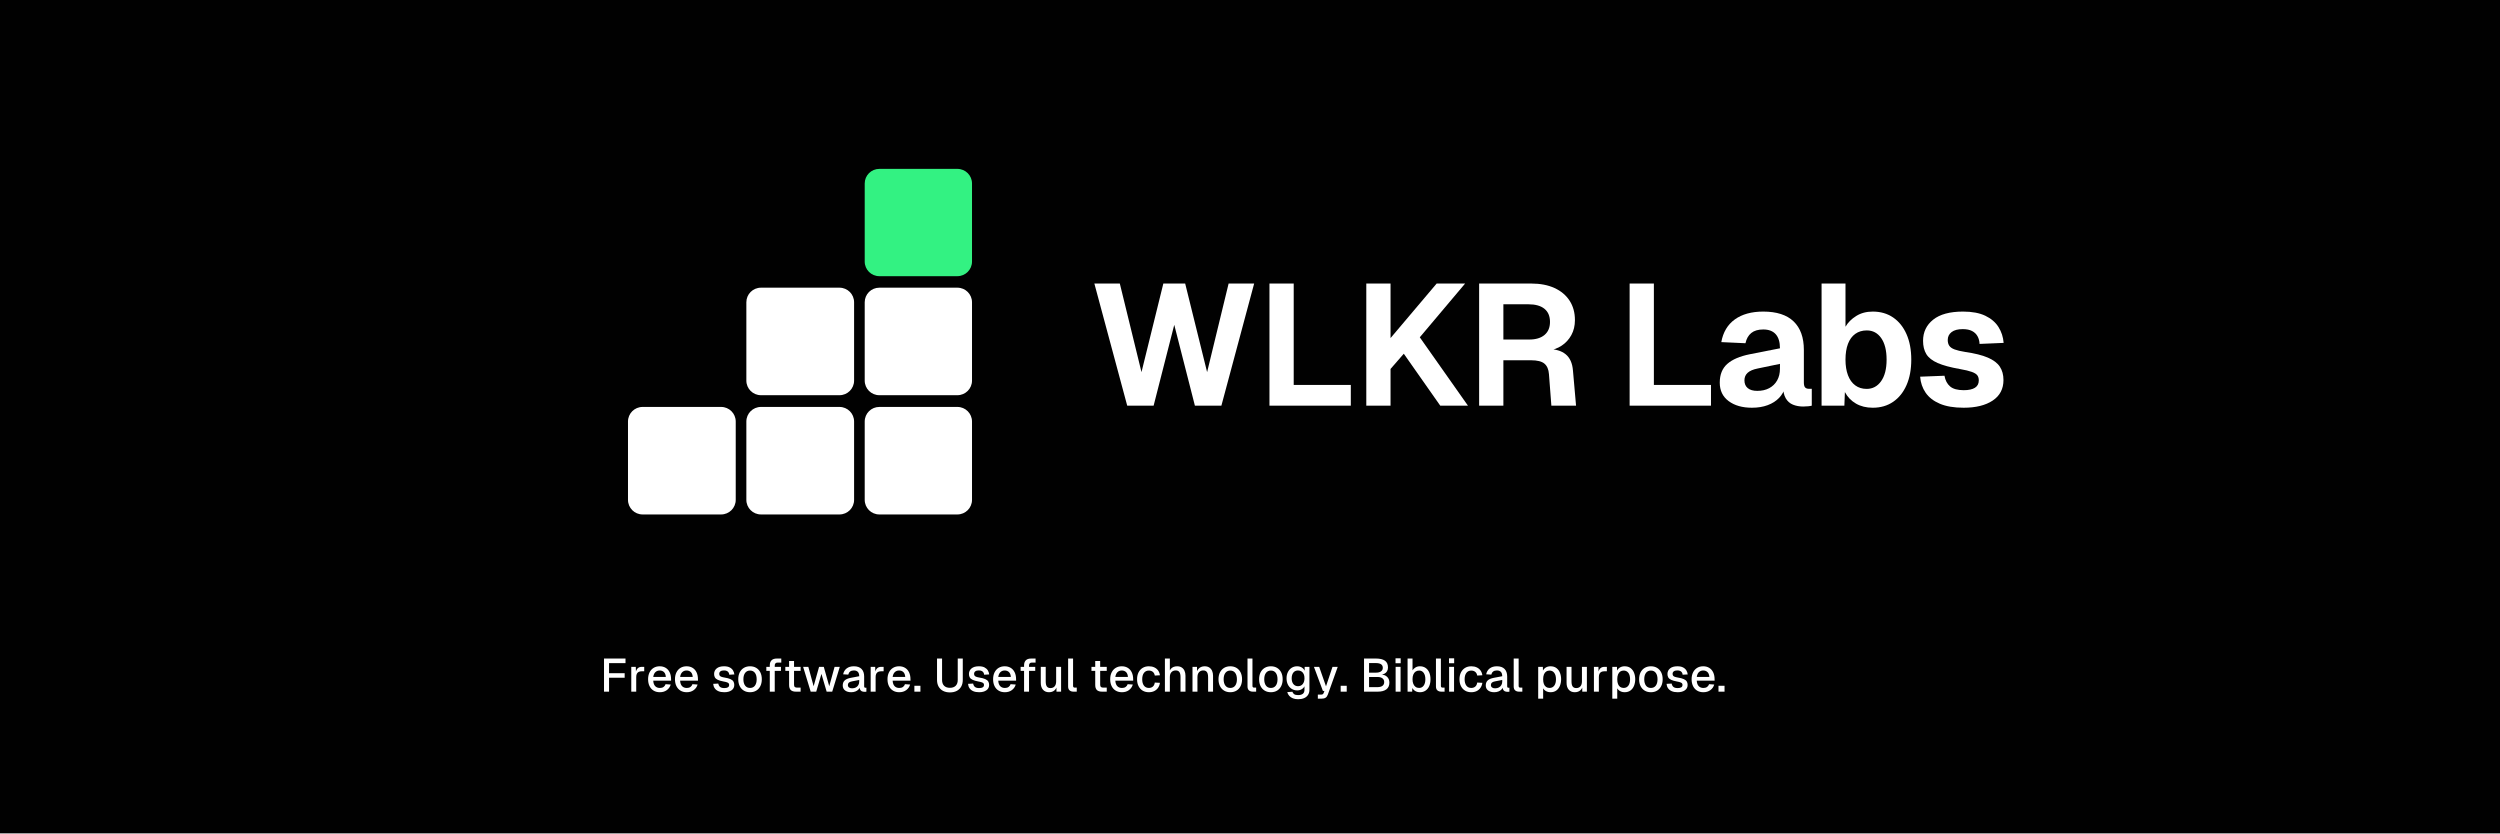
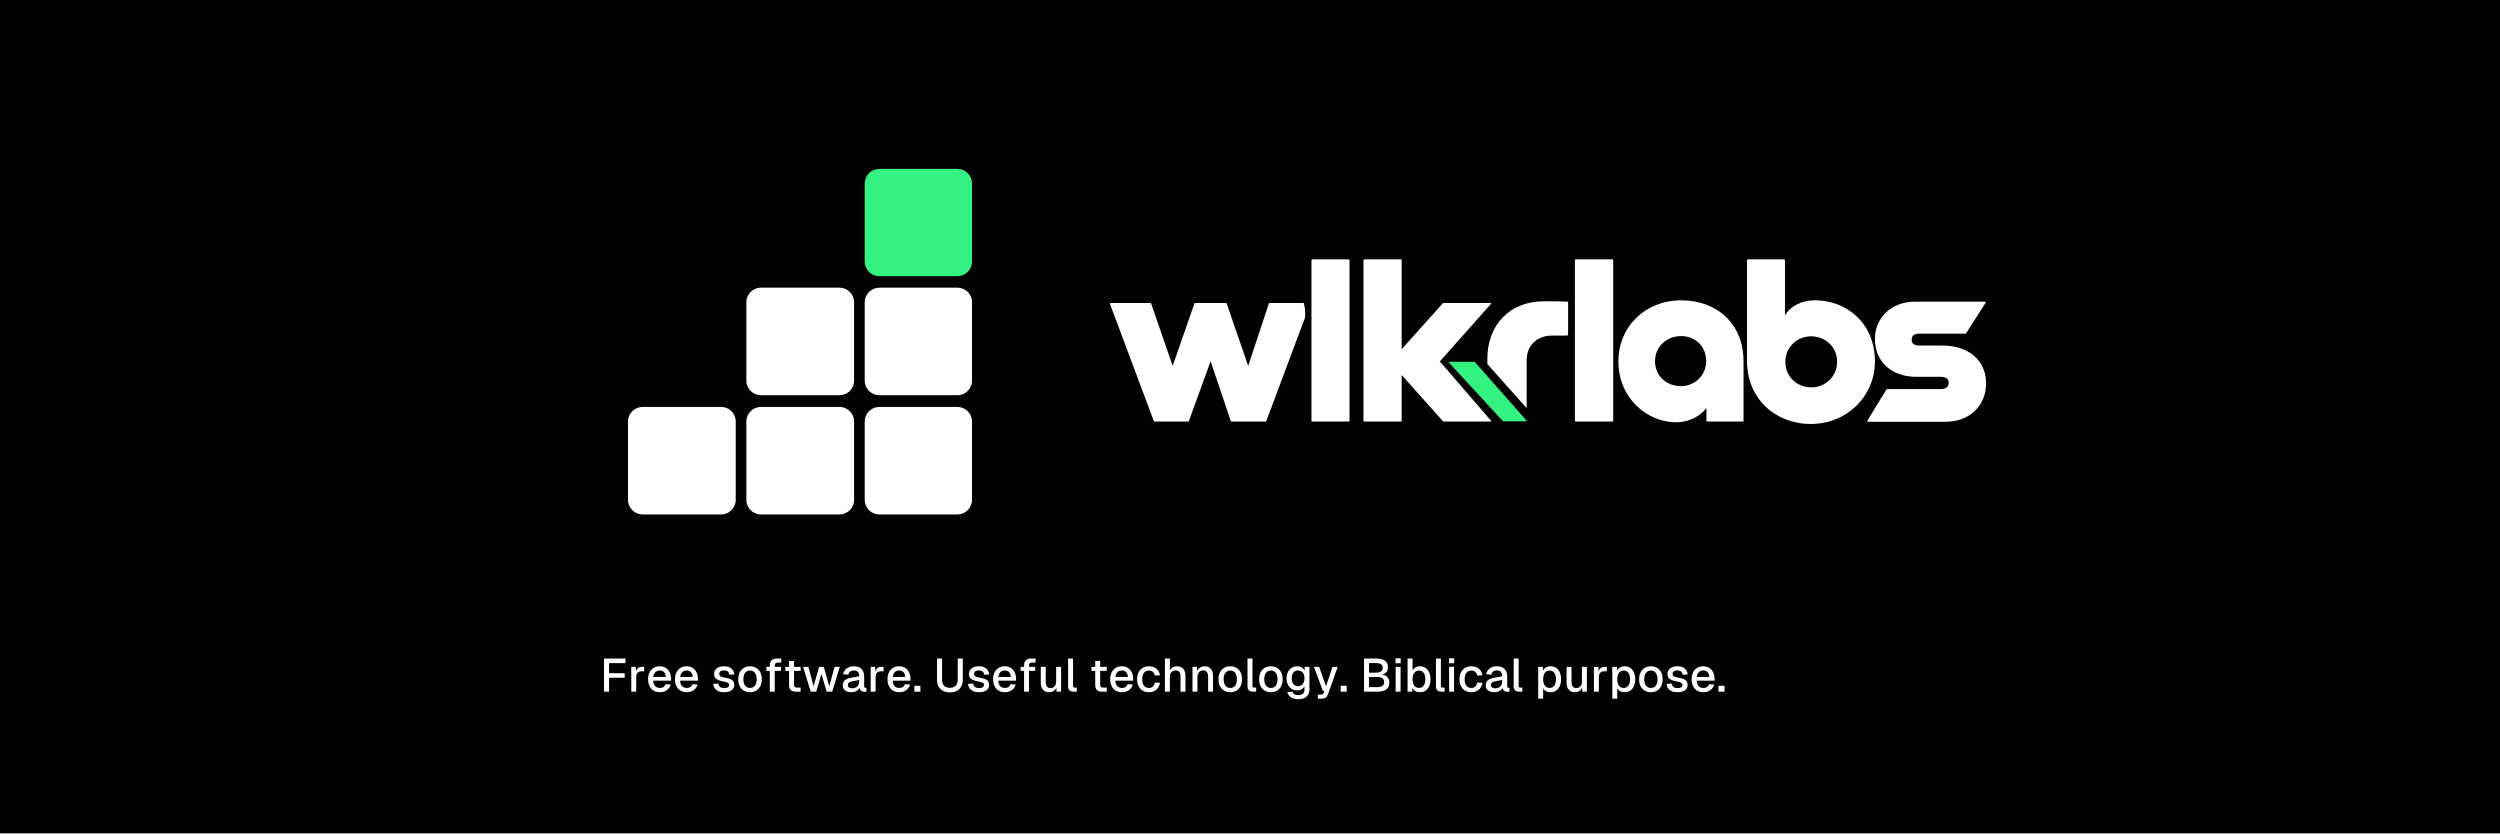
<svg xmlns="http://www.w3.org/2000/svg" width="1500" height="500" viewBox="0 0 1500 500" role="img" aria-label="WLKR Labs">
  <rect x="0" y="0" width="1500" height="500" rx="0" fill="#010101" />
  <g transform="translate(360 85) scale(0.265487)">
    <g transform="translate(53.25 51)">
      <rect x="545" y="10.5" width="242.5" height="242.5" rx="33" fill="#33F282" />
      <rect x="277.5" y="279" width="243.5" height="243" rx="33" fill="#FFFFFF" />
      <rect x="545" y="279" width="242.5" height="243" rx="33" fill="#FFFFFF" />
      <rect x="10" y="548.5" width="243.5" height="243" rx="33" fill="#FFFFFF" />
      <rect x="277.5" y="548.5" width="243.5" height="243" rx="33" fill="#FFFFFF" />
      <rect x="545" y="548.5" width="242.5" height="243" rx="33" fill="#FFFFFF" />
    </g>
  </g>
-   <g transform="translate(652.8 243.4)">
-     <g aria-label="WLKR Labs" fill="#FFFFFF" transform="translate(0 0) scale(0.1032 -0.1032)">
-       <path transform="translate(0 0)" d="M228 0 37 710H185L311 195L438 710H565L692.5 195L817.5 710H966L775.5 0H621.5L501.5 470L381.5 0Z" />
-       <path transform="translate(978 0)" d="M77 0V710H218V40.5L140.5 120.5H550V0Z" />
-       <path transform="translate(1541 0)" d="M77 0V710H218V393L486 710H651.5L388 397.5L668 0H507L295 302L218 213.5V0Z" />
-       <path transform="translate(2197 0)" d="M77 0V710H381Q458.5 710 515.25 684.0Q572 658 603.0 610.25Q634 562.5 634 497.5Q634 448.5 613.25 410.5Q592.5 372.5 557.0 349.0Q521.5 325.5 477 320L473 329.5Q543 329.5 580.25 298.75Q617.5 268 622.5 204.5L640.5 0H497L483 183Q480 224.5 456.75 244.25Q433.5 264 378.5 264H218V0ZM218 384.5H368.5Q425.5 384.5 457.25 411.25Q489 438 489 487Q489 537 456.75 563.25Q424.5 589.5 363 589.5H218Z" />
-       <path transform="translate(3072 0)" d="M77 0V710H218V40.5L140.5 120.5H550V0Z" />
-       <path transform="translate(3635 0)" d="M225 -12Q141.5 -12 89.75 26.5Q38 65 38 134Q38 204 81.75 242.75Q125.5 281.5 213 299L388 333.5Q388 388 363.25 415.5Q338.5 443 291 443Q246.5 443 221.25 422.5Q196 402 187.5 363L47 369.5Q62.5 456 125.75 501.5Q189 547 291 547Q408 547 467.5 489.75Q527 432.5 527 324V135.5Q527 113.5 534.5 105.75Q542 98 557 98H573V0Q566.5 -2 552.0 -3.5Q537.5 -5 523 -5Q490.5 -5 463.75 5.75Q437 16.5 421.5 43.0Q406 69.5 406 117L418 108Q409 72.5 383.0 45.25Q357 18 316.75 3.0Q276.5 -12 225 -12ZM256 86Q296 86 325.5 101.75Q355 117.5 371.5 146.5Q388 175.5 388 215V243L258 216Q218.5 208 200.0 191.0Q181.5 174 181.5 147Q181.5 118 200.75 102.0Q220 86 256 86Z" />
-       <path transform="translate(4197 0)" d="M365.5 -12Q309.5 -12 268.0 12.0Q226.5 36 203.5 79L200.5 0H68V710H207V459Q228.5 496 269.5 521.5Q310.5 547 365.5 547Q434 547 484.25 512.5Q534.5 478 562.0 415.25Q589.5 352.5 589.5 267.5Q589.5 182.5 562.0 119.75Q534.5 57 484.25 22.5Q434 -12 365.5 -12ZM330 97.5Q382.5 97.5 414.25 142.5Q446 187.5 446 267.5Q446 348 414.75 392.75Q383.5 437.5 331 437.5Q292 437.5 264.0 417.5Q236 397.5 221.5 359.5Q207 321.5 207 267.5Q207 215 221.5 176.75Q236 138.5 263.75 118.0Q291.5 97.5 330 97.5Z" />
-       <path transform="translate(4800 0)" d="M291 -12Q207 -12 152.5 11.25Q98 34.5 70.0 75.25Q42 116 38 168.5L179.5 174Q186.5 134 212.0 112.0Q237.5 90 291.5 90Q334 90 356.5 104.0Q379 118 379 147Q379 164.5 370.75 176.0Q362.5 187.5 338.75 196.25Q315 205 269 213Q186.5 227.5 139.75 248.0Q93 268.5 74.0 299.75Q55 331 55 377Q55 453 113.75 500.0Q172.5 547 287.5 547Q366.5 547 417.0 522.75Q467.5 498.5 493.5 457.25Q519.5 416 523.5 365L383.5 359Q382.5 384 371.75 403.5Q361 423 340.0 434.0Q319 445 285.5 445Q243 445 220.75 427.75Q198.5 410.5 198.5 382Q198.5 361.5 207.5 348.25Q216.5 335 238.75 326.75Q261 318.5 299 312.5Q382.5 300.5 431.5 279.5Q480.5 258.5 501.5 226.5Q522.5 194.5 522.5 149Q522.5 71.5 460.0 29.75Q397.5 -12 291 -12Z" />
+   <g data-wordmark="reverse" aria-label="WLKR Labs" transform="translate(652.8 142.465) scale(7.273583)">
+     <g transform="translate(-2.075882 -31.39307)">
+       <path d="m19.87 36.8h-2.86l-1.72 5.19-1.79-5.19h-2.63l-1.81 5.19-1.79-5.19h-3.35c-0.03 0-0.04 0.04-0.03 0.08l3.63 9.7h2.86l1.81-4.97 1.68 4.97h2.9l3.21-8.58c0.03-0.45 0-0.84-0.11-1.2z" fill="#FFFFFF" />
+       <path d="m23.58 33.2h-3.03c-0.02 0-0.04 0.03-0.04 0.07v13.27c0 0.02 0.02 0.04 0.04 0.04h3.06c0.02 0 0.04-0.02 0.04-0.04v-13.27c0-0.04-0.03-0.07-0.07-0.07z" fill="#FFFFFF" />
+       <path d="m45.34 33.2h-3.04c-0.03 0-0.06 0.03-0.06 0.07v13.27c0 0.02 0.03 0.04 0.06 0.04h3.04c0.03 0 0.06-0.02 0.06-0.04v-13.27c0-0.04-0.03-0.07-0.06-0.07z" fill="#FFFFFF" />
+       <path d="m31.1 41.62 4.21-4.74c0.03-0.05 0.01-0.08-0.05-0.08h-3.89l-3.42 3.81v-7.34c0-0.04-0.03-0.07-0.06-0.07h-3.02c-0.04 0-0.07 0.03-0.07 0.07v13.27c0 0.02 0.03 0.04 0.07 0.04h3.02c0.03 0 0.06-0.02 0.06-0.04v-3.8l3.43 3.84h3.89c0.05 0 0.08-0.04 0.04-0.08l-4.21-4.88z" fill="#FFFFFF" />
+       <path d="m41.62 36.69c-0.55-0.03-1.34-0.03-1.95-0.03-2.84 0-4.65 1.99-4.65 4.72v0.46l3.24 3.63v-3.93c0-1.31 0.93-2.05 2.08-2.05 0.42 0 0.93 0.01 1.27-0.01 0.04 0 0.07-0.03 0.07-0.07v-2.65c0-0.04-0.02-0.07-0.06-0.07z" fill="#FFFFFF" />
+       <path d="m51 36.58c-2.95 0-5.17 2.16-5.17 5.04 0 3.09 2.43 5.02 4.74 5.02 1.13 0 2.07-0.56 2.52-1.17v1.07c0 0.02 0.03 0.04 0.06 0.04h2.94c0.04 0 0.06-0.02 0.06-0.04v-4.93c0-3.09-2.18-5.03-5.15-5.03zm0 7.08c-1.25 0-2.15-0.88-2.15-2.05 0-1.27 1.02-2.08 2.15-2.08 1.19 0 2.07 0.87 2.07 2.05 0 1.22-0.97 2.08-2.07 2.08z" fill="#FFFFFF" />
+       <path d="m62.05 36.58c-1.25 0-2.11 0.59-2.48 1.24v-4.55c0-0.04-0.03-0.07-0.07-0.07h-2.98c-0.05 0-0.08 0.03-0.08 0.07v8.33c0 3.1 2.35 5.18 5.25 5.18 3.01 0 5.3-2.31 5.3-5.16 0-3.19-2.37-5.04-4.94-5.04zm-0.3 7.18c-1.26 0-2.15-0.95-2.15-2.1 0-1.29 1.03-2.11 2.13-2.11 1.18 0 2.14 0.9 2.14 2.07 0 1.29-1.01 2.14-2.12 2.14z" fill="#FFFFFF" />
+       <path d="m72.55 40.31h-1.91c-0.43 0-0.62-0.18-0.62-0.48 0-0.33 0.2-0.5 0.62-0.5h3.85l1.62-2.53c0.03-0.04 0-0.11-0.06-0.11h-5.74c-2.01 0-3.32 1.36-3.32 3.07 0 1.92 1.41 3.13 3.41 3.13h2.01c0.47 0 0.66 0.18 0.66 0.5 0 0.33-0.22 0.51-0.66 0.51h-4.45l-1.6 2.61c-0.03 0.04 0 0.09 0.06 0.09h6.36c2.1 0 3.38-1.4 3.38-3.17 0-1.94-1.49-3.12-3.61-3.12z" fill="#FFFFFF" />
+       <path d="m33.95 41.65h-2.06c-0.04 0-0.06 0.05-0.03 0.08l4.45 4.83h1.9c0.03 0 0.05-0.04 0.03-0.07l-4.25-4.82c-0.01-0.01-0.02-0.02-0.04-0.02z" fill="#33F282" />
    </g>
  </g>
  <g aria-label="Free software. Useful technology. Biblical purpose." fill="#FFFFFF" transform="translate(360 415) scale(0.028 -0.028)">
    <path transform="translate(0 0)" d="M86 0V710H546.601V611.399H137.2L194.001 669.8V344L137.2 395.4H528.601V298.6H137.2L194.001 350V0Z" />
    <path transform="translate(595 0)" d="M75.2 0V532H172.001L176.401 390.8L167.201 393.6Q178.201 466 211.601 499Q245.001 532 301.801 532H352.601V437.199H302.201Q261.601 437.199 234.901 423.899Q208.201 410.599 194.701 383.599Q181.201 356.6 181.201 313.8V0Z" />
    <path transform="translate(989 0)" d="M293.8 -12Q216.4 -12 159.8 22.2Q103.2 56.4 72.4 119.1Q41.6 181.8 41.6 266Q41.6 350.2 72.4 412.4Q103.2 474.6 159 509.3Q214.8 544 290.6 544Q363.201 544 418.301 510.7Q473.401 477.4 503.801 414.4Q534.201 351.4 534.201 262V235.2H152.001Q156.401 157.4 193.901 118.3Q231.401 79.201 294.6 79.201Q342 79.201 372.9 101.001Q403.8 122.8 416 160.4L526.401 152.8Q505.201 78.6 443.601 33.3Q382.001 -12 293.8 -12ZM152.001 315.2H421.8Q416.8 386.2 381.2 419.9Q345.6 453.599 290.6 453.599Q234.401 453.599 197.901 418.4Q161.401 383.2 152.001 315.2Z" />
    <path transform="translate(1565 0)" d="M293.8 -12Q216.4 -12 159.8 22.2Q103.2 56.4 72.4 119.1Q41.6 181.8 41.6 266Q41.6 350.2 72.4 412.4Q103.2 474.6 159 509.3Q214.8 544 290.6 544Q363.201 544 418.301 510.7Q473.401 477.4 503.801 414.4Q534.201 351.4 534.201 262V235.2H152.001Q156.401 157.4 193.901 118.3Q231.401 79.201 294.6 79.201Q342 79.201 372.9 101.001Q403.8 122.8 416 160.4L526.401 152.8Q505.201 78.6 443.601 33.3Q382.001 -12 293.8 -12ZM152.001 315.2H421.8Q416.8 386.2 381.2 419.9Q345.6 453.599 290.6 453.599Q234.401 453.599 197.901 418.4Q161.401 383.2 152.001 315.2Z" />
    <path transform="translate(2384 0)" d="M280.2 -12Q202.8 -12 151.3 11.1Q99.8 34.2 72.7 74.8Q45.6 115.4 41.6 167.6L151.001 173.4Q158.601 128.6 187.701 102.7Q216.801 76.801 280.4 76.801Q329.8 76.801 356.5 92.9Q383.2 109 383.2 144Q383.2 163.6 374.2 176.6Q365.2 189.6 338.9 199.4Q312.6 209.2 261.8 218.4Q184.4 232.6 140.5 253.4Q96.6 274.2 78.8 304.7Q61 335.2 61 378.8Q61 451.8 116 497.9Q171 544 274.601 544Q348.201 544 395.101 519.6Q442.001 495.2 466.201 455.3Q490.401 415.4 495.001 369.2L386.2 363.2Q384.6 388.2 372.5 409.2Q360.4 430.2 336.4 442.7Q312.4 455.2 272.601 455.2Q221.401 455.2 196.301 435.1Q171.201 415 171.201 383.2Q171.201 359.4 181.101 344.2Q191.001 329 215.801 319.4Q240.601 309.8 283.401 302.6Q363.601 290 409.601 269.6Q455.601 249.2 474.501 218.7Q493.401 188.2 493.401 144.8Q493.401 70 434.501 29Q375.601 -12 280.2 -12Z" />
    <path transform="translate(2921 0)" d="M294.4 -12Q218.4 -12 161.3 22.2Q104.2 56.4 72.9 119.1Q41.6 181.8 41.6 266Q41.6 351 72.9 413.2Q104.2 475.4 161.3 509.7Q218.4 544 294.4 544Q370.401 544 427.101 509.7Q483.801 475.4 515.101 413.2Q546.401 351 546.401 266Q546.401 181.8 515.101 119.1Q483.801 56.4 427.101 22.2Q370.401 -12 294.4 -12ZM294.4 79.801Q361.8 79.801 399 129.201Q436.2 178.6 436.2 266Q436.2 353.2 399 402.7Q361.8 452.199 294.4 452.199Q227.001 452.199 189.401 402.7Q151.801 353.2 151.801 266Q151.801 178.6 189.401 129.201Q227.001 79.801 294.4 79.801Z" />
    <path transform="translate(3509 0)" d="M129.257 0V566.279Q129.257 632.012 166.249 671.006Q203.242 710 281.477 710H375.702V623.281H296.455Q265.455 623.281 250.454 606.78Q235.453 590.279 235.453 560.029V0ZM55.262 445.276V531.995H368.453V445.276Z" />
    <path transform="translate(3921 0)" d="M278.8 0Q203 0 167 34.9Q131 69.8 131 144.401V656.6H237.001V151.601Q237.001 114.801 253.101 100.701Q269.201 86.601 302.401 86.601H378.001V0ZM50.2 445.399V532H378.001V445.399Z" />
    <path transform="translate(4331 0)" d="M184 0 21.6 532H133.201L246.801 116.402L363.6 532H464.401L581.4 116.402L695.799 532H807.401L645.001 0H525.8L414 380.399L302.401 0Z" />
    <path transform="translate(5160 0)" d="M223.8 -12Q141.2 -12 91.4 26.2Q41.6 64.4 41.6 132.8Q41.6 201.6 83.1 240.5Q124.6 279.4 211.8 296L394.6 330.8Q394.6 392.8 365.8 423.6Q337 454.4 280.2 454.4Q229.401 454.4 200.101 431.5Q170.801 408.6 160.201 365.4L50.6 372.2Q65.8 451.8 125.6 497.9Q185.4 544 280.2 544Q388.201 544 444.401 486.6Q500.601 429.2 500.601 325.2V118.401Q500.601 98.801 507.501 91.201Q514.401 83.601 529.401 83.601H548.401V0Q543.401 -1.4 532.201 -2.3Q521.001 -3.2 509.201 -3.2Q474.601 -3.2 450.401 8Q426.2 19.2 414 44.5Q401.8 69.8 401.8 112.8L412.6 108Q404.8 73.4 378.2 46Q351.6 18.6 311.5 3.3Q271.4 -12 223.8 -12ZM241.001 71.601Q288.8 71.601 323.1 90.2Q357.4 108.8 376 141.7Q394.6 174.6 394.6 216.8V250.8L239.401 220.8Q191.201 211.6 171.501 192.5Q151.801 173.4 151.801 142.8Q151.801 109 175.401 90.3Q199.001 71.601 241.001 71.601Z" />
    <path transform="translate(5725 0)" d="M75.2 0V532H172.001L176.401 390.8L167.201 393.6Q178.201 466 211.601 499Q245.001 532 301.801 532H352.601V437.199H302.201Q261.601 437.199 234.901 423.899Q208.201 410.599 194.701 383.599Q181.201 356.6 181.201 313.8V0Z" />
    <path transform="translate(6119 0)" d="M293.8 -12Q216.4 -12 159.8 22.2Q103.2 56.4 72.4 119.1Q41.6 181.8 41.6 266Q41.6 350.2 72.4 412.4Q103.2 474.6 159 509.3Q214.8 544 290.6 544Q363.201 544 418.301 510.7Q473.401 477.4 503.801 414.4Q534.201 351.4 534.201 262V235.2H152.001Q156.401 157.4 193.901 118.3Q231.401 79.201 294.6 79.201Q342 79.201 372.9 101.001Q403.8 122.8 416 160.4L526.401 152.8Q505.201 78.6 443.601 33.3Q382.001 -12 293.8 -12ZM152.001 315.2H421.8Q416.8 386.2 381.2 419.9Q345.6 453.599 290.6 453.599Q234.401 453.599 197.901 418.4Q161.401 383.2 152.001 315.2Z" />
    <path transform="translate(6695 0)" d="M41.6 0V126.401H171.201V0Z" />
    <path transform="translate(7151 0)" d="M347.2 -16Q262.776 -16 200.488 16.4Q138.2 48.8 104.6 108.895Q71 168.99 71 250.8V710H179.001V250.8Q179.001 170.438 222.801 126.52Q266.601 82.601 347.2 82.601Q427.2 82.601 471 126.52Q514.799 170.438 514.799 250.8V710H622.801V250.8Q622.801 168.99 589.201 108.895Q555.601 48.8 493.699 16.4Q431.798 -16 347.2 -16Z" />
    <path transform="translate(7845 0)" d="M280.2 -12Q202.8 -12 151.3 11.1Q99.8 34.2 72.7 74.8Q45.6 115.4 41.6 167.6L151.001 173.4Q158.601 128.6 187.701 102.7Q216.801 76.801 280.4 76.801Q329.8 76.801 356.5 92.9Q383.2 109 383.2 144Q383.2 163.6 374.2 176.6Q365.2 189.6 338.9 199.4Q312.6 209.2 261.8 218.4Q184.4 232.6 140.5 253.4Q96.6 274.2 78.8 304.7Q61 335.2 61 378.8Q61 451.8 116 497.9Q171 544 274.601 544Q348.201 544 395.101 519.6Q442.001 495.2 466.201 455.3Q490.401 415.4 495.001 369.2L386.2 363.2Q384.6 388.2 372.5 409.2Q360.4 430.2 336.4 442.7Q312.4 455.2 272.601 455.2Q221.401 455.2 196.301 435.1Q171.201 415 171.201 383.2Q171.201 359.4 181.101 344.2Q191.001 329 215.801 319.4Q240.601 309.8 283.401 302.6Q363.601 290 409.601 269.6Q455.601 249.2 474.501 218.7Q493.401 188.2 493.401 144.8Q493.401 70 434.501 29Q375.601 -12 280.2 -12Z" />
    <path transform="translate(8382 0)" d="M293.8 -12Q216.4 -12 159.8 22.2Q103.2 56.4 72.4 119.1Q41.6 181.8 41.6 266Q41.6 350.2 72.4 412.4Q103.2 474.6 159 509.3Q214.8 544 290.6 544Q363.201 544 418.301 510.7Q473.401 477.4 503.801 414.4Q534.201 351.4 534.201 262V235.2H152.001Q156.401 157.4 193.901 118.3Q231.401 79.201 294.6 79.201Q342 79.201 372.9 101.001Q403.8 122.8 416 160.4L526.401 152.8Q505.201 78.6 443.601 33.3Q382.001 -12 293.8 -12ZM152.001 315.2H421.8Q416.8 386.2 381.2 419.9Q345.6 453.599 290.6 453.599Q234.401 453.599 197.901 418.4Q161.401 383.2 152.001 315.2Z" />
    <path transform="translate(8958 0)" d="M129.257 0V566.279Q129.257 632.012 166.249 671.006Q203.242 710 281.477 710H375.702V623.281H296.455Q265.455 623.281 250.454 606.78Q235.453 590.279 235.453 560.029V0ZM55.262 445.276V531.995H368.453V445.276Z" />
    <path transform="translate(9370 0)" d="M250 -12Q169.8 -12 122.5 41.5Q75.2 95 75.2 189.6V532H181.201V216.8Q181.201 144.801 206.001 110.901Q230.801 77.001 282.4 77.001Q339.8 77.001 372.2 114.501Q404.6 152.001 404.6 220.4V532H510.601V0H411.8L410.4 138.8L425.2 132.801Q410.8 62.6 365.8 25.3Q320.8 -12 250 -12Z" />
    <path transform="translate(9956 0)" d="M191.2 0Q138.8 0 107 27Q75.2 54 75.2 113.201V710H181.201V123.201Q181.201 104.801 190.601 95.701Q200.001 86.601 217.601 86.601H260.201V0Z" />
    <path transform="translate(10481 0)" d="M278.8 0Q203 0 167 34.9Q131 69.8 131 144.401V656.6H237.001V151.601Q237.001 114.801 253.101 100.701Q269.201 86.601 302.401 86.601H378.001V0ZM50.2 445.399V532H378.001V445.399Z" />
    <path transform="translate(10891 0)" d="M293.8 -12Q216.4 -12 159.8 22.2Q103.2 56.4 72.4 119.1Q41.6 181.8 41.6 266Q41.6 350.2 72.4 412.4Q103.2 474.6 159 509.3Q214.8 544 290.6 544Q363.201 544 418.301 510.7Q473.401 477.4 503.801 414.4Q534.201 351.4 534.201 262V235.2H152.001Q156.401 157.4 193.901 118.3Q231.401 79.201 294.6 79.201Q342 79.201 372.9 101.001Q403.8 122.8 416 160.4L526.401 152.8Q505.201 78.6 443.601 33.3Q382.001 -12 293.8 -12ZM152.001 315.2H421.8Q416.8 386.2 381.2 419.9Q345.6 453.599 290.6 453.599Q234.401 453.599 197.901 418.4Q161.401 383.2 152.001 315.2Z" />
    <path transform="translate(11467 0)" d="M294.4 -12Q217.6 -12 160.9 22.2Q104.2 56.4 72.9 119.1Q41.6 181.8 41.6 266Q41.6 350.2 72.9 412.4Q104.2 474.6 160.9 509.3Q217.6 544 294.4 544Q358.801 544 409.201 521.3Q459.601 498.6 491.301 455.7Q523.001 412.8 531.601 351.4L421.4 345Q413 397 378.8 424.499Q344.6 451.999 294.4 451.999Q227.001 451.999 189.401 402.6Q151.801 353.2 151.801 266Q151.801 178.6 189.401 129.201Q227.001 79.801 294.4 79.801Q344.8 79.801 379.1 108.501Q413.4 137.201 421.4 195.4L531.601 189.4Q523.201 128 491.701 82.8Q460.201 37.6 409.801 12.8Q359.401 -12 294.4 -12Z" />
    <path transform="translate(12030 0)" d="M75.2 0V710H181.201V412.4L168.001 413.6Q177.201 458.6 201.101 487.3Q225.001 516 260.101 530Q295.201 544 337.201 544Q395.201 544 435.001 518.4Q474.801 492.8 495.301 447.1Q515.801 401.4 515.801 342.2V0H409.8V314.4Q409.8 385.599 385.2 420.299Q360.6 454.999 308.8 454.999Q250.801 454.999 216.001 418.599Q181.201 382.2 181.201 312.4V0Z" />
    <path transform="translate(12621 0)" d="M75.2 0V532H171.601L175.601 389.6L162.801 397.2Q172.001 448.6 196.901 480.9Q221.801 513.2 257.701 528.6Q293.601 544 335.601 544Q395.601 544 435.501 517.6Q475.401 491.2 495.601 445.7Q515.801 400.2 515.801 342.2V0H409.8V309.6Q409.8 356.599 399.7 388.899Q389.6 421.199 366.9 438.099Q344.2 454.999 307 454.999Q250.8 454.999 216.001 417.799Q181.201 380.599 181.201 309.6V0Z" />
    <path transform="translate(13212 0)" d="M294.4 -12Q218.4 -12 161.3 22.2Q104.2 56.4 72.9 119.1Q41.6 181.8 41.6 266Q41.6 351 72.9 413.2Q104.2 475.4 161.3 509.7Q218.4 544 294.4 544Q370.401 544 427.101 509.7Q483.801 475.4 515.101 413.2Q546.401 351 546.401 266Q546.401 181.8 515.101 119.1Q483.801 56.4 427.101 22.2Q370.401 -12 294.4 -12ZM294.4 79.801Q361.8 79.801 399 129.201Q436.2 178.6 436.2 266Q436.2 353.2 399 402.7Q361.8 452.199 294.4 452.199Q227.001 452.199 189.401 402.7Q151.801 353.2 151.801 266Q151.801 178.6 189.401 129.201Q227.001 79.801 294.4 79.801Z" />
    <path transform="translate(13800 0)" d="M191.2 0Q138.8 0 107 27Q75.2 54 75.2 113.201V710H181.201V123.201Q181.201 104.801 190.601 95.701Q200.001 86.601 217.601 86.601H260.201V0Z" />
    <path transform="translate(14082 0)" d="M294.4 -12Q218.4 -12 161.3 22.2Q104.2 56.4 72.9 119.1Q41.6 181.8 41.6 266Q41.6 351 72.9 413.2Q104.2 475.4 161.3 509.7Q218.4 544 294.4 544Q370.401 544 427.101 509.7Q483.801 475.4 515.101 413.2Q546.401 351 546.401 266Q546.401 181.8 515.101 119.1Q483.801 56.4 427.101 22.2Q370.401 -12 294.4 -12ZM294.4 79.801Q361.8 79.801 399 129.201Q436.2 178.6 436.2 266Q436.2 353.2 399 402.7Q361.8 452.199 294.4 452.199Q227.001 452.199 189.401 402.7Q151.801 353.2 151.801 266Q151.801 178.6 189.401 129.201Q227.001 79.801 294.4 79.801Z" />
    <path transform="translate(14670 0)" d="M289.401 -162Q225.8 -162 177.9 -143.0Q130 -124 99.2 -89.3Q68.4 -54.6 57 -9.2L167.001 -1.6Q177.801 -35 205.501 -54.3Q233.201 -73.599 289.401 -73.599Q355.2 -73.599 390.4 -45.8Q425.6 -18 425.6 39.2V115.8Q406.6 75.4 364.6 51.2Q322.6 27 270.6 27Q204 27 152 59.8Q100 92.6 70.8 150.8Q41.6 209 41.6 285.2Q41.6 361.6 70.4 419.6Q99.2 477.6 150.4 510.8Q201.6 544 267.4 544Q324.4 544 367.6 518Q410.8 492 429.6 448.4V532H532.001V41.6Q532.001 -23.6 502.301 -69.2Q472.601 -114.8 418.301 -138.4Q364.001 -162 289.401 -162ZM287.601 117.201Q350.2 117.201 387.7 162.2Q425.2 207.2 426 285.6Q426.8 338 409.9 375.6Q393 413.2 361.5 433.6Q330 454 287.601 454Q223.001 454 187.401 408.6Q151.801 363.2 151.801 285.6Q151.801 207.8 188.401 162.5Q225.001 117.201 287.601 117.201Z" />
    <path transform="translate(15277 0)" d="M105.4 -150V-63.399H169.8Q197 -63.399 210.1 -55.199Q223.2 -46.999 230.2 -27.999L246.8 15.6H213.8L21.6 532H134.001L280.201 114.402L419.4 532H531.801L319.801 -61.6Q303.601 -108 272.301 -129Q241.001 -150 185.401 -150Z" />
    <path transform="translate(15830 0)" d="M41.6 0V126.401H171.201V0Z" />
    <path transform="translate(16286 0)" d="M86 0V710H340.8Q468.8 710 534.101 663.9Q599.401 617.8 599.401 518.4Q599.401 473 580.101 438.8Q560.801 404.6 524.601 385.3Q488.401 366 438.001 364.8L437.201 369.2Q527.801 367.4 578.601 319.9Q629.401 272.4 629.401 195.2Q629.401 97.6 564.201 48.8Q499 0 378.8 0ZM194.001 97.201H376.2Q443.2 97.201 480.7 124.701Q518.199 152.201 518.199 204.6Q518.199 257 480.8 285.8Q443.4 314.6 376.2 314.6H194.001ZM194.001 407.4H339.2Q410 407.4 449.1 434.3Q488.199 461.2 488.199 510.4Q488.199 562.399 450.4 587.599Q412.6 612.799 339.2 612.799H194.001Z" />
    <path transform="translate(16974 0)" d="M75.2 0V532H181.201V0ZM73 609.2V714.8H183.401V609.2Z" />
    <path transform="translate(17230 0)" d="M340.001 -12Q284.601 -12 242.201 12.3Q199.801 36.6 176.801 79.6L173.801 0H75.2V710H181.201V457.2Q201.801 491.8 243.401 517.9Q285.001 544 340.001 544Q409.401 544 460.101 509.8Q510.801 475.6 538.601 413.3Q566.401 351 566.401 266Q566.401 181 538.601 118.7Q510.801 56.4 460.101 22.2Q409.401 -12 340.001 -12ZM322.8 79.801Q384 79.801 420.1 129.601Q456.2 179.4 456.2 266Q456.2 353.4 420.3 402.8Q384.4 452.199 324.4 452.199Q279.401 452.199 247.201 430.099Q215.001 408 198.101 366.4Q181.201 324.8 181.201 266Q181.201 209 198.101 167Q215.001 125.001 246.801 102.401Q278.601 79.801 322.8 79.801Z" />
    <path transform="translate(17838 0)" d="M191.2 0Q138.8 0 107 27Q75.2 54 75.2 113.201V710H181.201V123.201Q181.201 104.801 190.601 95.701Q200.001 86.601 217.601 86.601H260.201V0Z" />
    <path transform="translate(18120 0)" d="M75.2 0V532H181.201V0ZM73 609.2V714.8H183.401V609.2Z" />
    <path transform="translate(18376 0)" d="M294.4 -12Q217.6 -12 160.9 22.2Q104.2 56.4 72.9 119.1Q41.6 181.8 41.6 266Q41.6 350.2 72.9 412.4Q104.2 474.6 160.9 509.3Q217.6 544 294.4 544Q358.801 544 409.201 521.3Q459.601 498.6 491.301 455.7Q523.001 412.8 531.601 351.4L421.4 345Q413 397 378.8 424.499Q344.6 451.999 294.4 451.999Q227.001 451.999 189.401 402.6Q151.801 353.2 151.801 266Q151.801 178.6 189.401 129.201Q227.001 79.801 294.4 79.801Q344.8 79.801 379.1 108.501Q413.4 137.201 421.4 195.4L531.601 189.4Q523.201 128 491.701 82.8Q460.201 37.6 409.801 12.8Q359.401 -12 294.4 -12Z" />
    <path transform="translate(18939 0)" d="M223.8 -12Q141.2 -12 91.4 26.2Q41.6 64.4 41.6 132.8Q41.6 201.6 83.1 240.5Q124.6 279.4 211.8 296L394.6 330.8Q394.6 392.8 365.8 423.6Q337 454.4 280.2 454.4Q229.401 454.4 200.101 431.5Q170.801 408.6 160.201 365.4L50.6 372.2Q65.8 451.8 125.6 497.9Q185.4 544 280.2 544Q388.201 544 444.401 486.6Q500.601 429.2 500.601 325.2V118.401Q500.601 98.801 507.501 91.201Q514.401 83.601 529.401 83.601H548.401V0Q543.401 -1.4 532.201 -2.3Q521.001 -3.2 509.201 -3.2Q474.601 -3.2 450.401 8Q426.2 19.2 414 44.5Q401.8 69.8 401.8 112.8L412.6 108Q404.8 73.4 378.2 46Q351.6 18.6 311.5 3.3Q271.4 -12 223.8 -12ZM241.001 71.601Q288.8 71.601 323.1 90.2Q357.4 108.8 376 141.7Q394.6 174.6 394.6 216.8V250.8L239.401 220.8Q191.201 211.6 171.501 192.5Q151.801 173.4 151.801 142.8Q151.801 109 175.401 90.3Q199.001 71.601 241.001 71.601Z" />
    <path transform="translate(19504 0)" d="M191.2 0Q138.8 0 107 27Q75.2 54 75.2 113.201V710H181.201V123.201Q181.201 104.801 190.601 95.701Q200.001 86.601 217.601 86.601H260.201V0Z" />
    <path transform="translate(20029 0)" d="M75.2 -150V532H175.401L177.801 418.2L165.601 424Q185.601 482.8 231.601 513.4Q277.601 544 338.401 544Q416.001 544 466.401 505.6Q516.801 467.2 541.601 404.1Q566.401 341 566.401 266Q566.401 191.2 541.501 128Q516.601 64.8 466.101 26.4Q415.601 -12 338.001 -12Q297.601 -12 262.601 2.1Q227.601 16.2 203.101 41.6Q178.601 67 169.001 101.6L181.201 113.6V-150ZM319 79.801Q382.6 79.801 419.4 129.101Q456.2 178.4 456.2 266Q456.2 353.6 419.4 402.9Q382.6 452.199 319 452.199Q276.601 452.199 245.801 431.399Q215.001 410.6 198.101 369Q181.201 327.4 181.201 266Q181.201 204.6 197.701 163Q214.201 121.401 245.401 100.601Q276.601 79.801 319 79.801Z" />
    <path transform="translate(20637 0)" d="M250 -12Q169.8 -12 122.5 41.5Q75.2 95 75.2 189.6V532H181.201V216.8Q181.201 144.801 206.001 110.901Q230.801 77.001 282.4 77.001Q339.8 77.001 372.2 114.501Q404.6 152.001 404.6 220.4V532H510.601V0H411.8L410.4 138.8L425.2 132.801Q410.8 62.6 365.8 25.3Q320.8 -12 250 -12Z" />
    <path transform="translate(21223 0)" d="M75.2 0V532H172.001L176.401 390.8L167.201 393.6Q178.201 466 211.601 499Q245.001 532 301.801 532H352.601V437.199H302.201Q261.601 437.199 234.901 423.899Q208.201 410.599 194.701 383.599Q181.201 356.6 181.201 313.8V0Z" />
    <path transform="translate(21617 0)" d="M75.2 -150V532H175.401L177.801 418.2L165.601 424Q185.601 482.8 231.601 513.4Q277.601 544 338.401 544Q416.001 544 466.401 505.6Q516.801 467.2 541.601 404.1Q566.401 341 566.401 266Q566.401 191.2 541.501 128Q516.601 64.8 466.101 26.4Q415.601 -12 338.001 -12Q297.601 -12 262.601 2.1Q227.601 16.2 203.101 41.6Q178.601 67 169.001 101.6L181.201 113.6V-150ZM319 79.801Q382.6 79.801 419.4 129.101Q456.2 178.4 456.2 266Q456.2 353.6 419.4 402.9Q382.6 452.199 319 452.199Q276.601 452.199 245.801 431.399Q215.001 410.6 198.101 369Q181.201 327.4 181.201 266Q181.201 204.6 197.701 163Q214.201 121.401 245.401 100.601Q276.601 79.801 319 79.801Z" />
    <path transform="translate(22225 0)" d="M294.4 -12Q218.4 -12 161.3 22.2Q104.2 56.4 72.9 119.1Q41.6 181.8 41.6 266Q41.6 351 72.9 413.2Q104.2 475.4 161.3 509.7Q218.4 544 294.4 544Q370.401 544 427.101 509.7Q483.801 475.4 515.101 413.2Q546.401 351 546.401 266Q546.401 181.8 515.101 119.1Q483.801 56.4 427.101 22.2Q370.401 -12 294.4 -12ZM294.4 79.801Q361.8 79.801 399 129.201Q436.2 178.6 436.2 266Q436.2 353.2 399 402.7Q361.8 452.199 294.4 452.199Q227.001 452.199 189.401 402.7Q151.801 353.2 151.801 266Q151.801 178.6 189.401 129.201Q227.001 79.801 294.4 79.801Z" />
    <path transform="translate(22813 0)" d="M280.2 -12Q202.8 -12 151.3 11.1Q99.8 34.2 72.7 74.8Q45.6 115.4 41.6 167.6L151.001 173.4Q158.601 128.6 187.701 102.7Q216.801 76.801 280.4 76.801Q329.8 76.801 356.5 92.9Q383.2 109 383.2 144Q383.2 163.6 374.2 176.6Q365.2 189.6 338.9 199.4Q312.6 209.2 261.8 218.4Q184.4 232.6 140.5 253.4Q96.6 274.2 78.8 304.7Q61 335.2 61 378.8Q61 451.8 116 497.9Q171 544 274.601 544Q348.201 544 395.101 519.6Q442.001 495.2 466.201 455.3Q490.401 415.4 495.001 369.2L386.2 363.2Q384.6 388.2 372.5 409.2Q360.4 430.2 336.4 442.7Q312.4 455.2 272.601 455.2Q221.401 455.2 196.301 435.1Q171.201 415 171.201 383.2Q171.201 359.4 181.101 344.2Q191.001 329 215.801 319.4Q240.601 309.8 283.401 302.6Q363.601 290 409.601 269.6Q455.601 249.2 474.501 218.7Q493.401 188.2 493.401 144.8Q493.401 70 434.501 29Q375.601 -12 280.2 -12Z" />
    <path transform="translate(23350 0)" d="M293.8 -12Q216.4 -12 159.8 22.2Q103.2 56.4 72.4 119.1Q41.6 181.8 41.6 266Q41.6 350.2 72.4 412.4Q103.2 474.6 159 509.3Q214.8 544 290.6 544Q363.201 544 418.301 510.7Q473.401 477.4 503.801 414.4Q534.201 351.4 534.201 262V235.2H152.001Q156.401 157.4 193.901 118.3Q231.401 79.201 294.6 79.201Q342 79.201 372.9 101.001Q403.8 122.8 416 160.4L526.401 152.8Q505.201 78.6 443.601 33.3Q382.001 -12 293.8 -12ZM152.001 315.2H421.8Q416.8 386.2 381.2 419.9Q345.6 453.599 290.6 453.599Q234.401 453.599 197.901 418.4Q161.401 383.2 152.001 315.2Z" />
    <path transform="translate(23926 0)" d="M41.6 0V126.401H171.201V0Z" />
  </g>
</svg>
